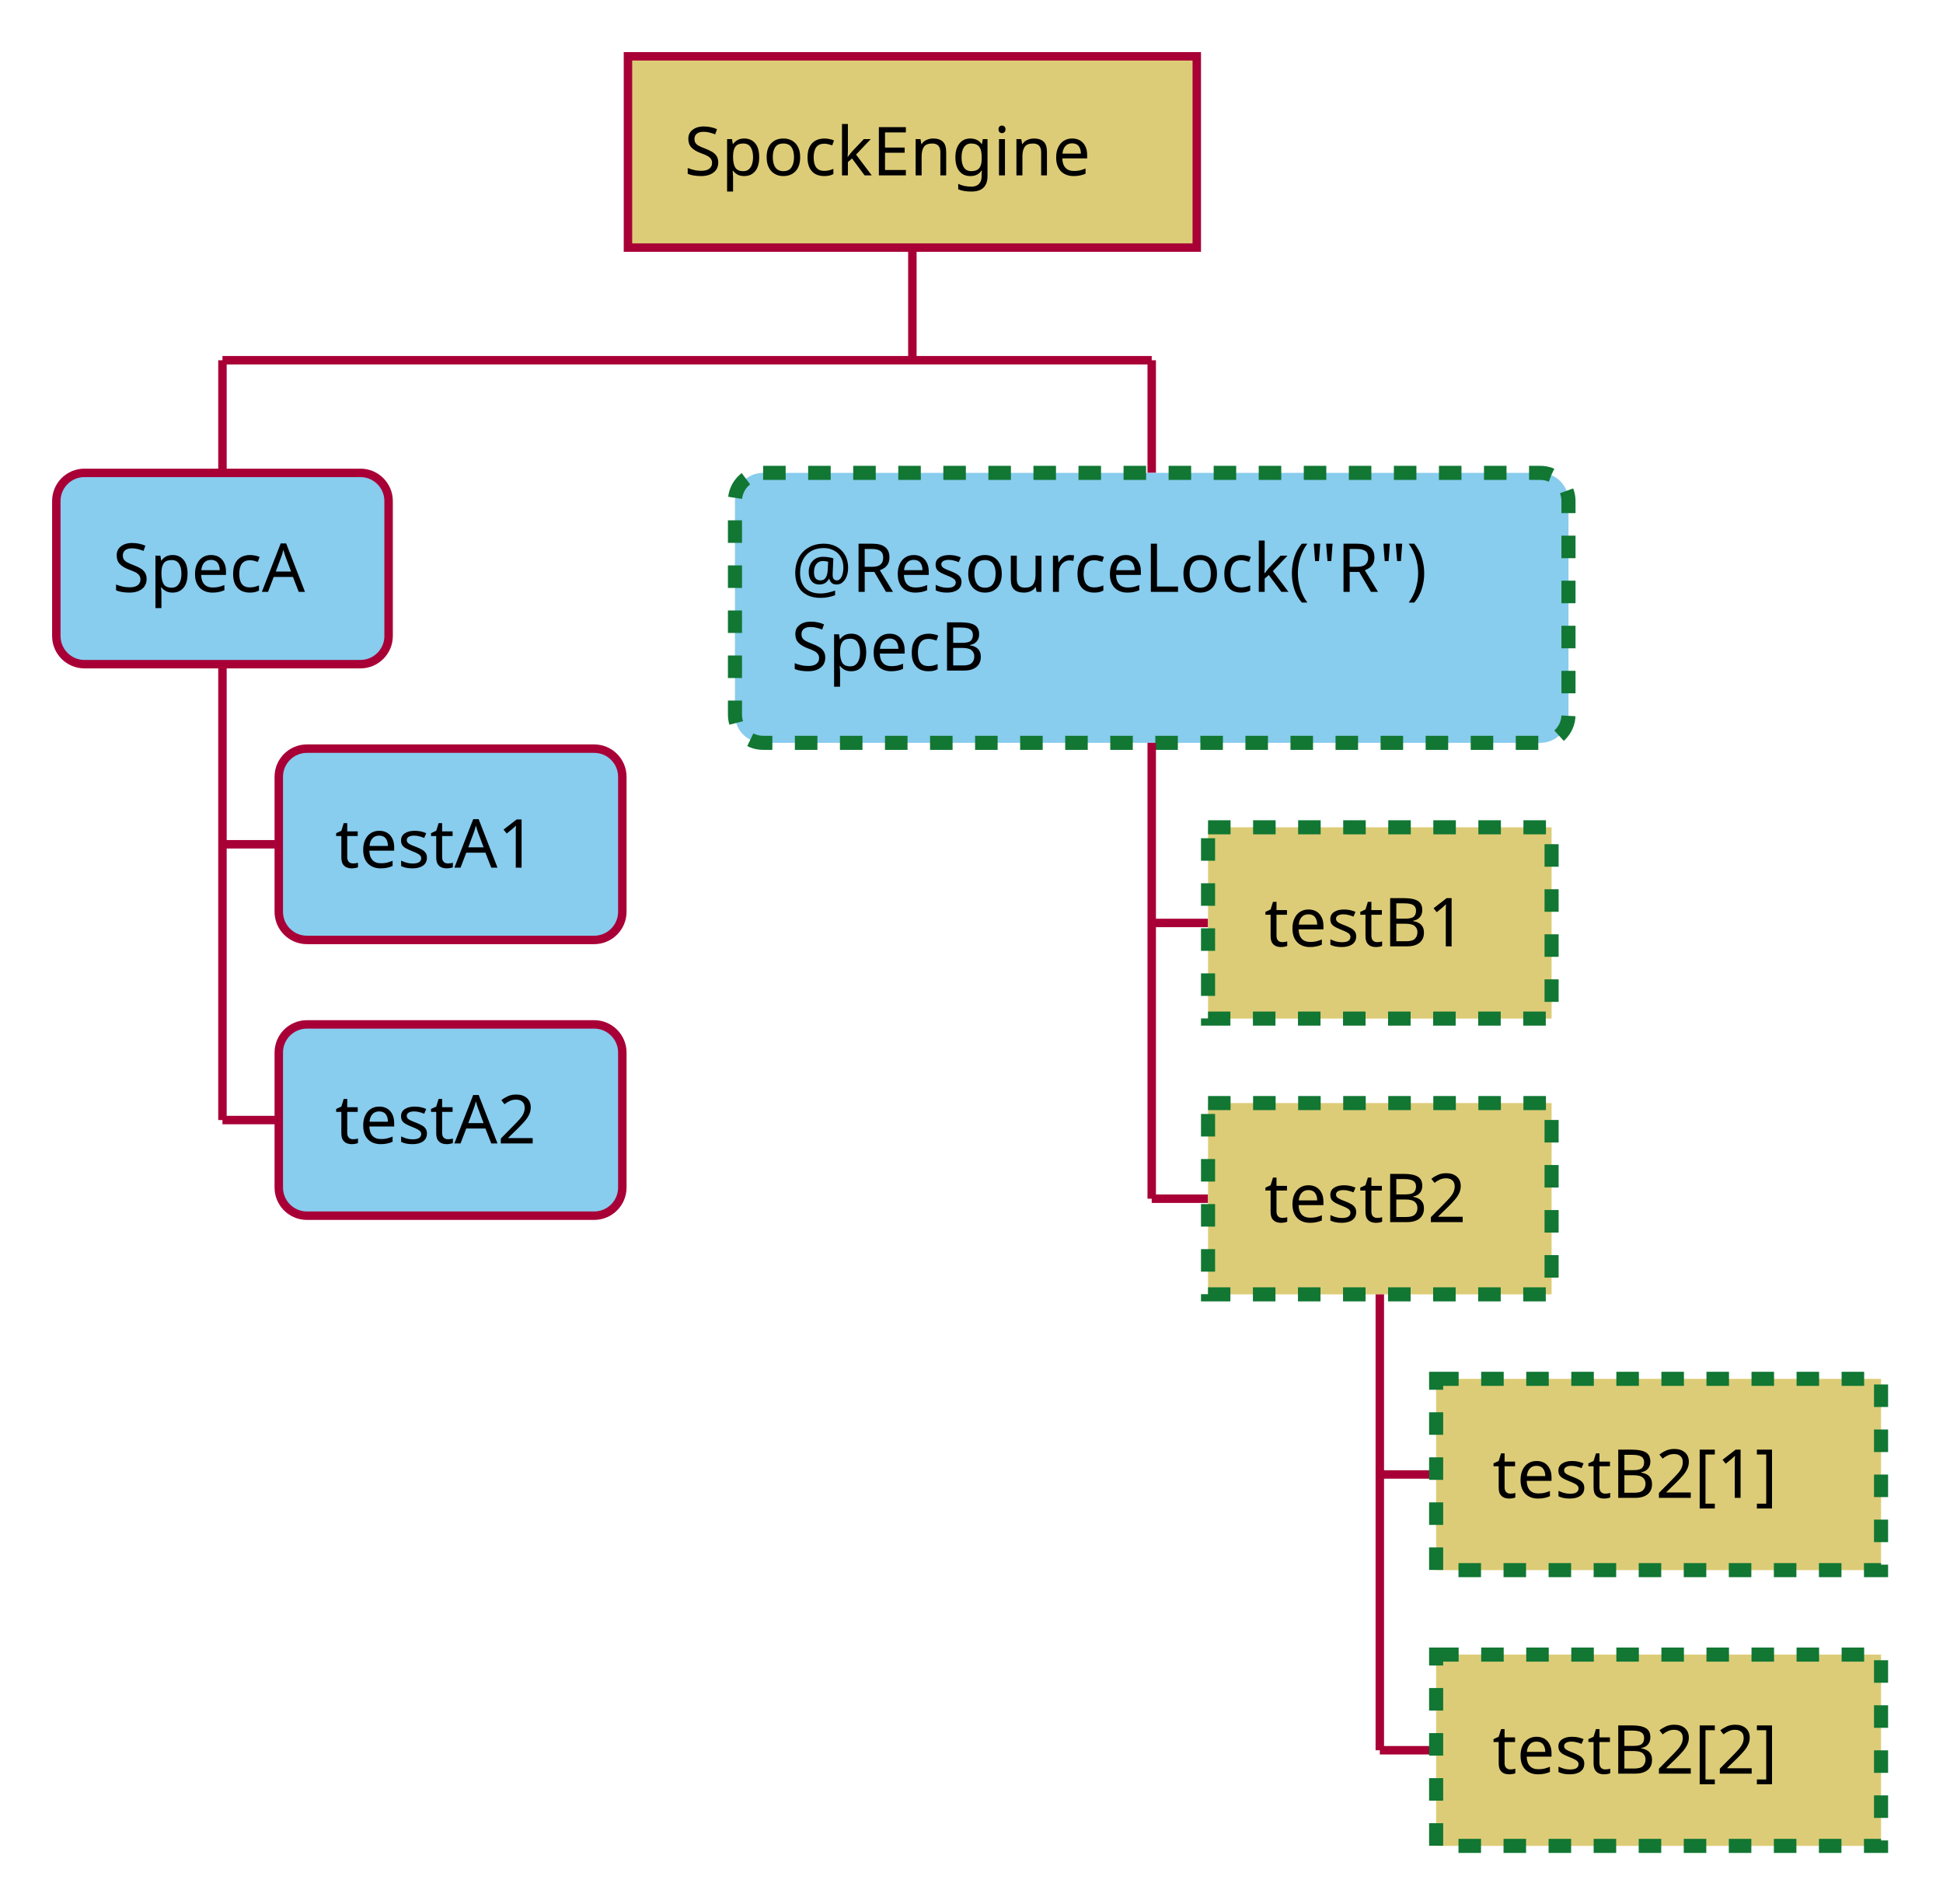
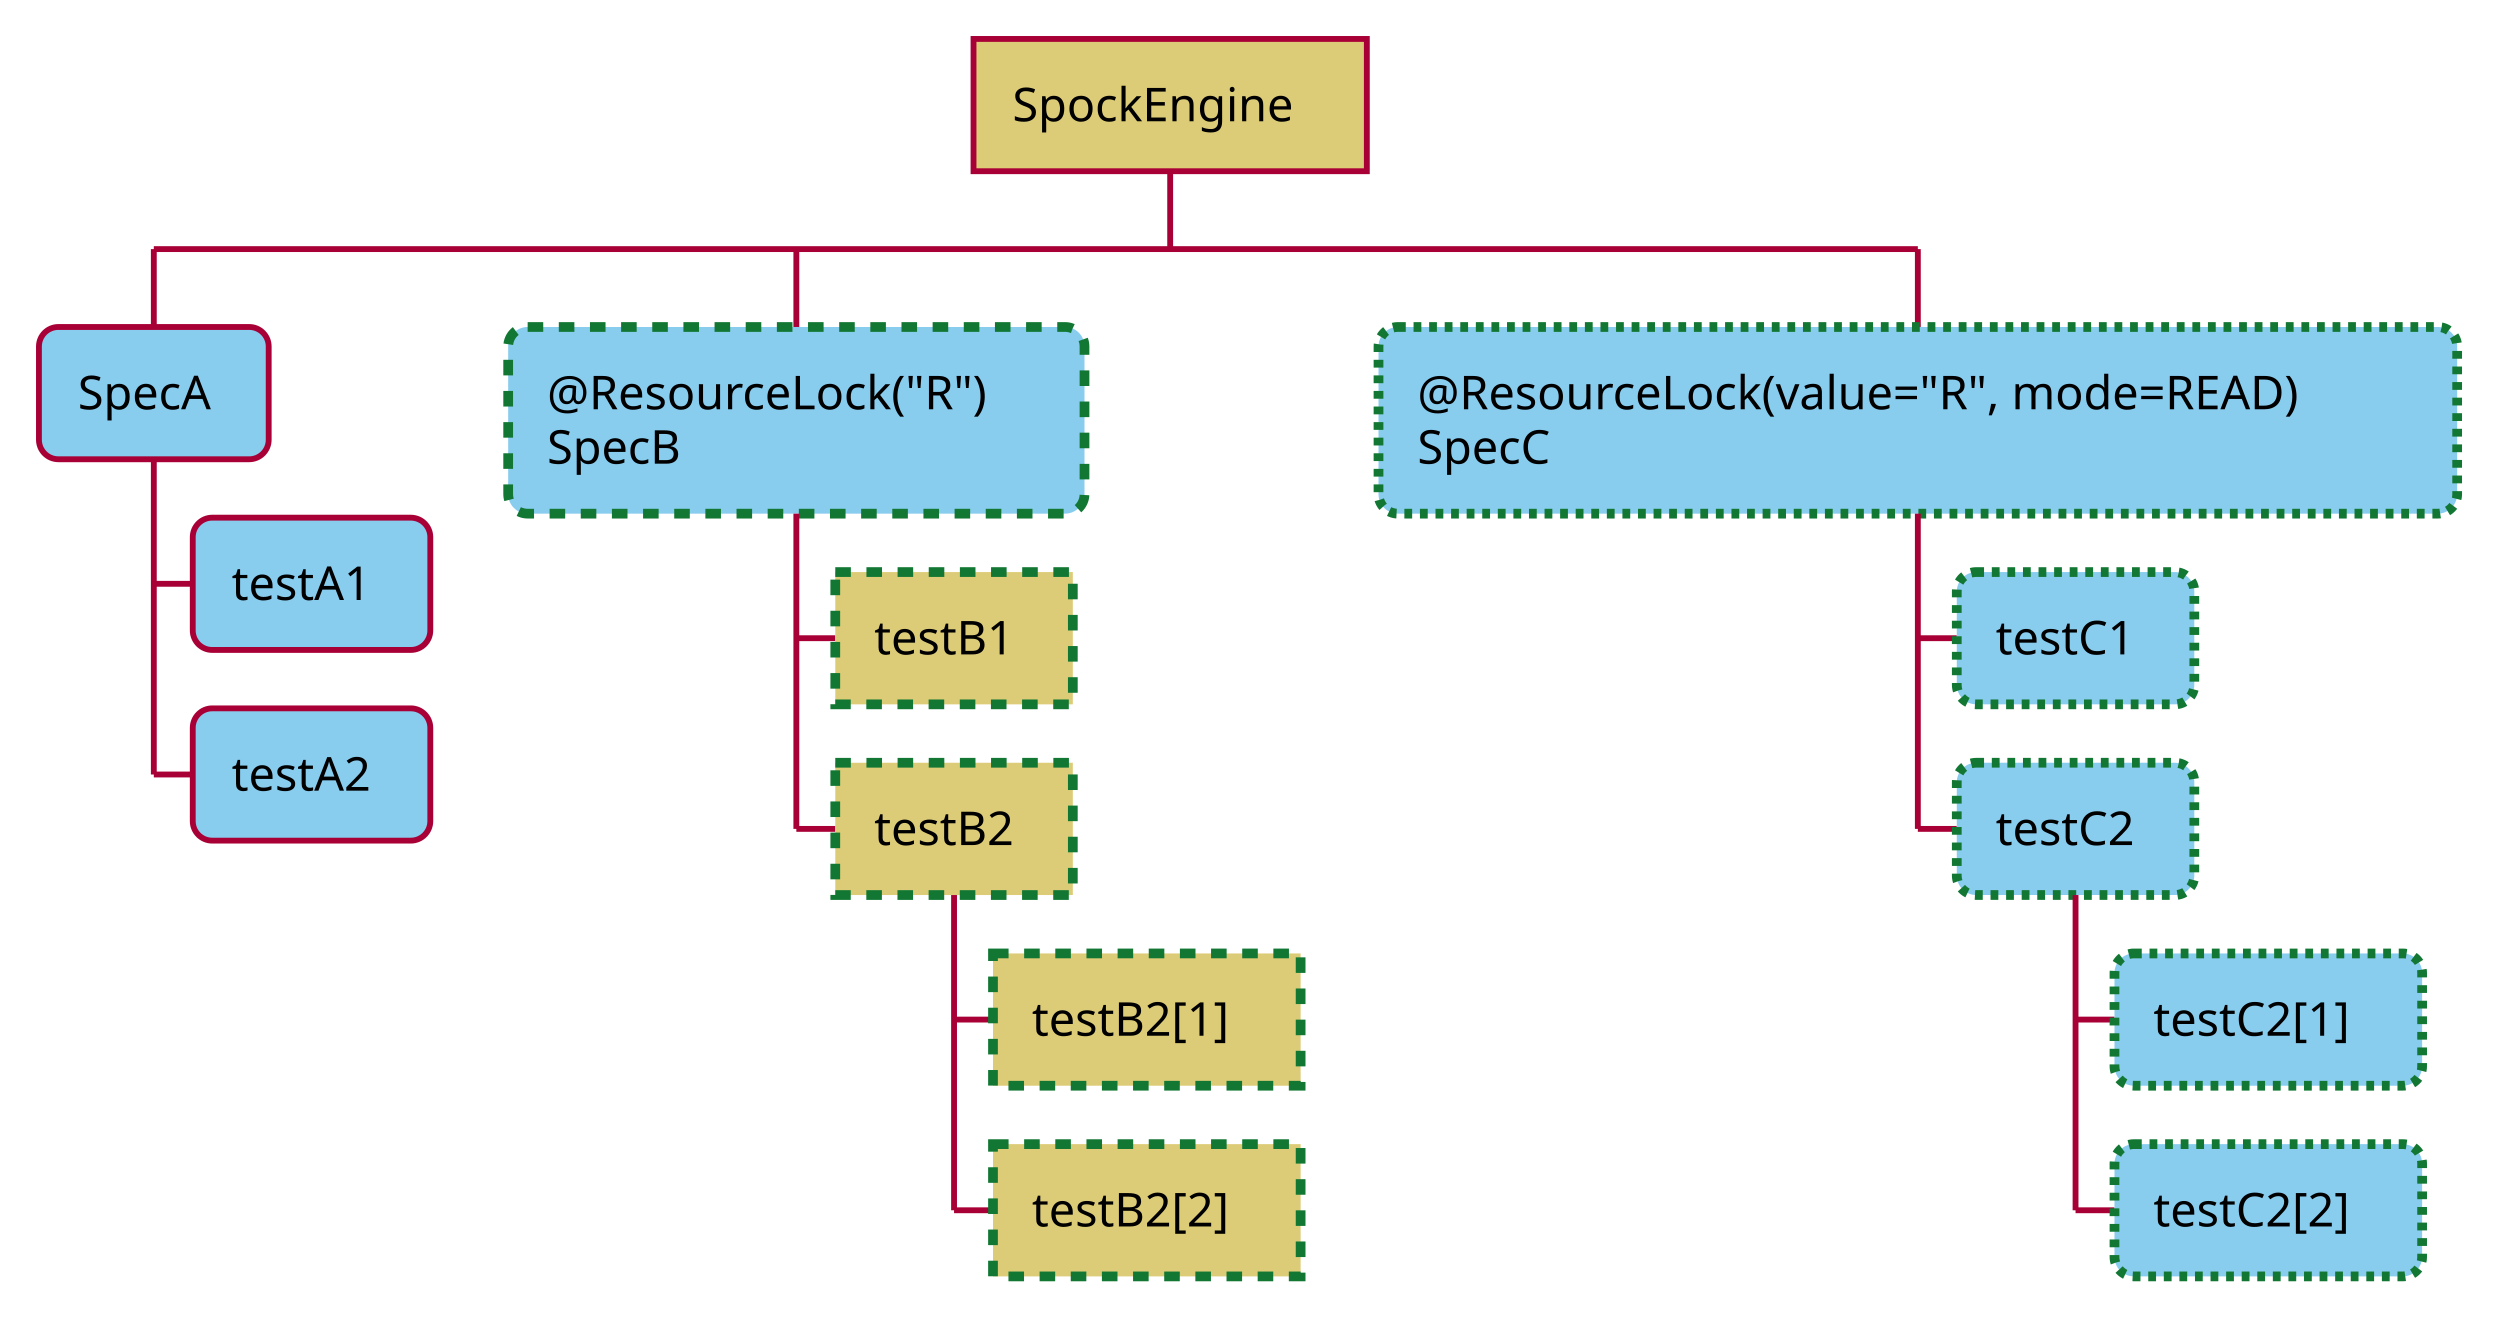
- <svg xmlns="http://www.w3.org/2000/svg" contentScriptType="application/ecmascript" contentStyleType="text/css" height="338px" preserveAspectRatio="none" style="width:345px;height:338px;" version="1.1" viewBox="0 0 345 338" width="345px" zoomAndPan="magnify">
+ <svg xmlns="http://www.w3.org/2000/svg" contentScriptType="application/ecmascript" contentStyleType="text/css" height="338px" preserveAspectRatio="none" style="width:642px;height:338px;" version="1.1" viewBox="0 0 642 338" width="642px" zoomAndPan="magnify">
  <defs />
  <g>
-     <rect fill="#DDCC77" height="33.969" style="stroke: #A80036; stroke-width: 1.5;" width="101" x="111.5" y="10" />
-     <text fill="#000000" font-family="sans-serif" font-size="12" lengthAdjust="spacingAndGlyphs" textLength="81" x="121.5" y="31.139">
+     <rect fill="#DDCC77" height="33.969" style="stroke: #A80036; stroke-width: 1.5;" width="101" x="250" y="10" />
+     <text fill="#000000" font-family="sans-serif" font-size="12" lengthAdjust="spacingAndGlyphs" textLength="81" x="260" y="31.139">
      SpockEngine
    </text>
-     <line style="stroke: #A80036; stroke-width: 1.5;" x1="162" x2="162" y1="43.969" y2="63.969" />
+     <line style="stroke: #A80036; stroke-width: 1.5;" x1="300.5" x2="300.5" y1="43.969" y2="63.969" />
    <line style="stroke: #A80036; stroke-width: 1.5;" x1="39.5" x2="39.5" y1="63.969" y2="83.969" />
    <rect fill="#88CCEE" height="33.969" rx="5" ry="5" style="stroke: #A80036; stroke-width: 1.5;" width="59" x="10" y="83.969" />
    <text fill="#000000" font-family="sans-serif" font-size="12" lengthAdjust="spacingAndGlyphs" textLength="39" x="20" y="105.107">
      SpecA
    </text>
    <line style="stroke: #A80036; stroke-width: 1.5;" x1="39.5" x2="49.5" y1="149.922" y2="149.922" />
    <rect fill="#88CCEE" height="33.969" rx="5" ry="5" style="stroke: #A80036; stroke-width: 1.5;" width="61" x="49.5" y="132.938" />
    <text fill="#000000" font-family="sans-serif" font-size="12" lengthAdjust="spacingAndGlyphs" textLength="41" x="59.5" y="154.076">
      testA1
    </text>
    <line style="stroke: #A80036; stroke-width: 1.5;" x1="39.5" x2="49.5" y1="198.891" y2="198.891" />
    <rect fill="#88CCEE" height="33.969" rx="5" ry="5" style="stroke: #A80036; stroke-width: 1.5;" width="61" x="49.5" y="181.906" />
    <text fill="#000000" font-family="sans-serif" font-size="12" lengthAdjust="spacingAndGlyphs" textLength="41" x="59.5" y="203.045">
      testA2
    </text>
    <line style="stroke: #A80036; stroke-width: 1.5;" x1="39.5" x2="39.5" y1="117.938" y2="198.891" />
    <line style="stroke: #A80036; stroke-width: 1.5;" x1="204.5" x2="204.5" y1="63.969" y2="83.969" />
    <rect fill="#88CCEE" height="47.938" rx="5" ry="5" style="stroke: #117733; stroke-width: 2.5; stroke-dasharray: 4.0,4.0;" width="148" x="130.5" y="83.969" />
    <text fill="#000000" font-family="sans-serif" font-size="12" lengthAdjust="spacingAndGlyphs" textLength="128" x="140.5" y="105.107">
      @ResourceLock("R")
    </text>
    <text fill="#000000" font-family="sans-serif" font-size="12" lengthAdjust="spacingAndGlyphs" textLength="39" x="140.5" y="119.076">
      SpecB
    </text>
    <line style="stroke: #A80036; stroke-width: 1.5;" x1="204.5" x2="214.5" y1="163.891" y2="163.891" />
    <rect fill="#DDCC77" height="33.969" style="stroke: #117733; stroke-width: 2.5; stroke-dasharray: 4.0,4.0;" width="61" x="214.5" y="146.906" />
    <text fill="#000000" font-family="sans-serif" font-size="12" lengthAdjust="spacingAndGlyphs" textLength="41" x="224.5" y="168.045">
      testB1
    </text>
    <line style="stroke: #A80036; stroke-width: 1.5;" x1="204.5" x2="214.5" y1="212.859" y2="212.859" />
    <rect fill="#DDCC77" height="33.969" style="stroke: #117733; stroke-width: 2.5; stroke-dasharray: 4.0,4.0;" width="61" x="214.5" y="195.875" />
    <text fill="#000000" font-family="sans-serif" font-size="12" lengthAdjust="spacingAndGlyphs" textLength="41" x="224.5" y="217.014">
      testB2
    </text>
    <line style="stroke: #A80036; stroke-width: 1.5;" x1="245" x2="255" y1="261.828" y2="261.828" />
    <rect fill="#DDCC77" height="33.969" style="stroke: #117733; stroke-width: 2.5; stroke-dasharray: 4.0,4.0;" width="79" x="255" y="244.844" />
    <text fill="#000000" font-family="sans-serif" font-size="12" lengthAdjust="spacingAndGlyphs" textLength="59" x="265" y="265.982">
      testB2[1]
    </text>
    <line style="stroke: #A80036; stroke-width: 1.5;" x1="245" x2="255" y1="310.797" y2="310.797" />
    <rect fill="#DDCC77" height="33.969" style="stroke: #117733; stroke-width: 2.5; stroke-dasharray: 4.0,4.0;" width="79" x="255" y="293.812" />
    <text fill="#000000" font-family="sans-serif" font-size="12" lengthAdjust="spacingAndGlyphs" textLength="59" x="265" y="314.951">
      testB2[2]
    </text>
    <line style="stroke: #A80036; stroke-width: 1.5;" x1="245" x2="245" y1="229.844" y2="310.797" />
    <line style="stroke: #A80036; stroke-width: 1.5;" x1="204.5" x2="204.5" y1="131.906" y2="212.859" />
-     <line style="stroke: #A80036; stroke-width: 1.5;" x1="39.5" x2="204.5" y1="63.969" y2="63.969" />
+     <line style="stroke: #A80036; stroke-width: 1.5;" x1="492.5" x2="492.5" y1="63.969" y2="83.969" />
+     <rect fill="#88CCEE" height="47.938" rx="5" ry="5" style="stroke: #117733; stroke-width: 2.5; stroke-dasharray: 2.0,2.0;" width="277" x="354" y="83.969" />
+     <text fill="#000000" font-family="sans-serif" font-size="12" lengthAdjust="spacingAndGlyphs" textLength="257" x="364" y="105.107">
+       @ResourceLock(value="R", mode=READ)
+     </text>
+     <text fill="#000000" font-family="sans-serif" font-size="12" lengthAdjust="spacingAndGlyphs" textLength="39" x="364" y="119.076">
+       SpecC
+     </text>
+     <line style="stroke: #A80036; stroke-width: 1.5;" x1="492.5" x2="502.5" y1="163.891" y2="163.891" />
+     <rect fill="#88CCEE" height="33.969" rx="5" ry="5" style="stroke: #117733; stroke-width: 2.5; stroke-dasharray: 2.0,2.0;" width="61" x="502.5" y="146.906" />
+     <text fill="#000000" font-family="sans-serif" font-size="12" lengthAdjust="spacingAndGlyphs" textLength="41" x="512.5" y="168.045">
+       testC1
+     </text>
+     <line style="stroke: #A80036; stroke-width: 1.5;" x1="492.5" x2="502.5" y1="212.859" y2="212.859" />
+     <rect fill="#88CCEE" height="33.969" rx="5" ry="5" style="stroke: #117733; stroke-width: 2.5; stroke-dasharray: 2.0,2.0;" width="61" x="502.5" y="195.875" />
+     <text fill="#000000" font-family="sans-serif" font-size="12" lengthAdjust="spacingAndGlyphs" textLength="41" x="512.5" y="217.014">
+       testC2
+     </text>
+     <line style="stroke: #A80036; stroke-width: 1.5;" x1="533" x2="543" y1="261.828" y2="261.828" />
+     <rect fill="#88CCEE" height="33.969" rx="5" ry="5" style="stroke: #117733; stroke-width: 2.5; stroke-dasharray: 2.0,2.0;" width="79" x="543" y="244.844" />
+     <text fill="#000000" font-family="sans-serif" font-size="12" lengthAdjust="spacingAndGlyphs" textLength="59" x="553" y="265.982">
+       testC2[1]
+     </text>
+     <line style="stroke: #A80036; stroke-width: 1.5;" x1="533" x2="543" y1="310.797" y2="310.797" />
+     <rect fill="#88CCEE" height="33.969" rx="5" ry="5" style="stroke: #117733; stroke-width: 2.5; stroke-dasharray: 2.0,2.0;" width="79" x="543" y="293.812" />
+     <text fill="#000000" font-family="sans-serif" font-size="12" lengthAdjust="spacingAndGlyphs" textLength="59" x="553" y="314.951">
+       testC2[2]
+     </text>
+     <line style="stroke: #A80036; stroke-width: 1.5;" x1="533" x2="533" y1="229.844" y2="310.797" />
+     <line style="stroke: #A80036; stroke-width: 1.5;" x1="492.5" x2="492.5" y1="131.906" y2="212.859" />
+     <line style="stroke: #A80036; stroke-width: 1.5;" x1="39.5" x2="492.5" y1="63.969" y2="63.969" />
  </g>
</svg>
